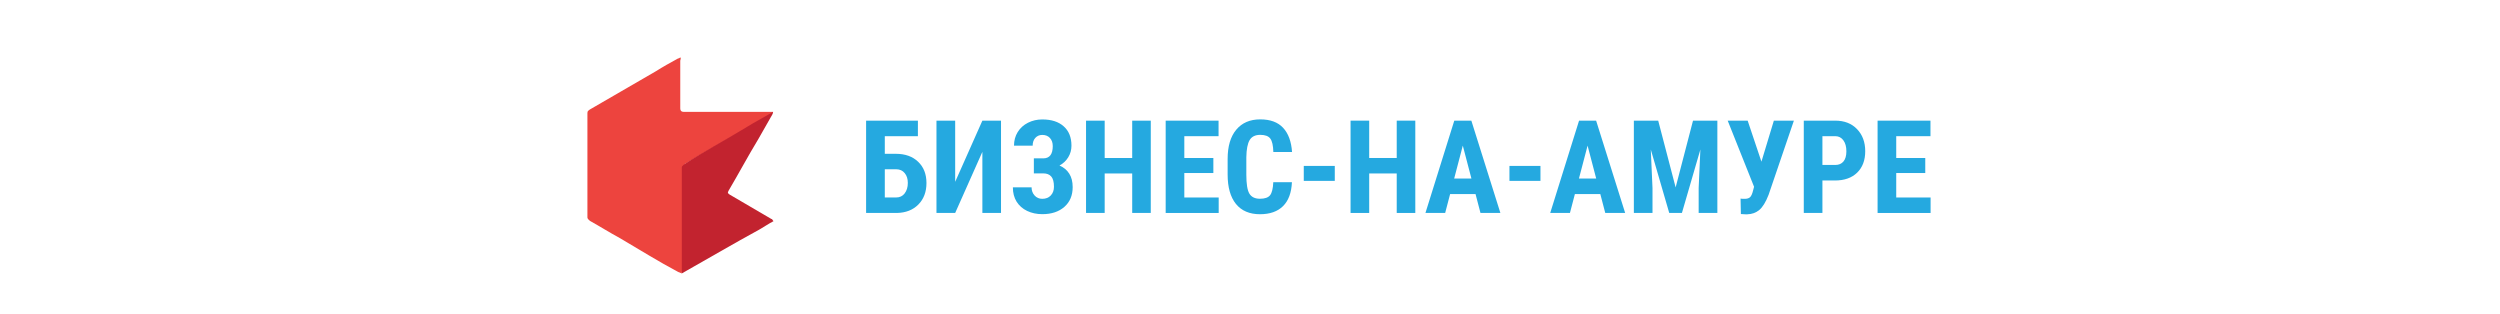
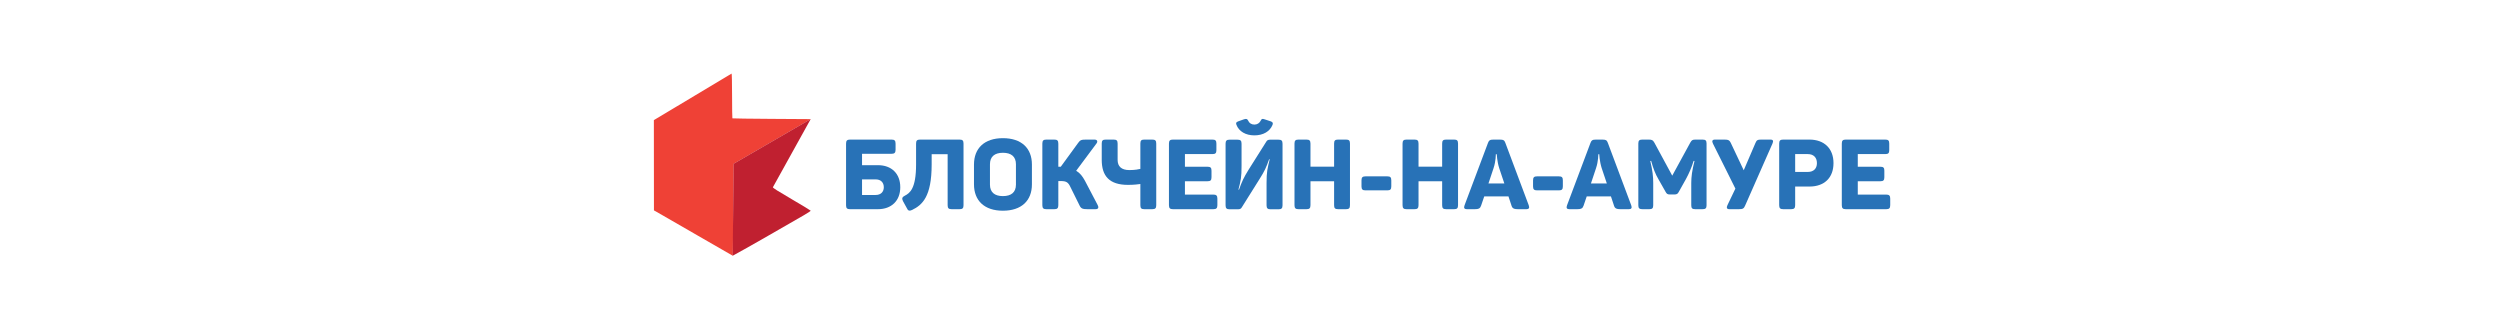
<svg xmlns="http://www.w3.org/2000/svg" version="1.1" id="Слой_1" image-rendering="optimizeQuality" text-rendering="geometricPrecision" shape-rendering="geometricPrecision" x="0px" y="0px" viewBox="0 0 256.7 32.2" style="enable-background:new 0 0 256.7 32.2;" xml:space="preserve">
  <defs id="defs51" />
  <style type="text/css" id="style2">
	.st0{fill:#ED443E;}
	.st1{fill:#C2232F;}
	.st2{fill:#25A9E0;}
</style>
  <style id="style2-6" type="text/css">
	.st0{fill:#ED443E;}
	.st1{fill:#C2232F;}
</style>
-   <g style="image-rendering:optimizeQuality;shape-rendering:geometricPrecision;text-rendering:geometricPrecision" id="g870" transform="matrix(0.2915357,0,0,0.2915357,60.31588,5.889418)">
-     <path class="st0" d="M 33.243,76.1 C 32,75.6 32.364,75.743 32,75.6 25,71.9 18.5,67.8 11.5,63.7 7.8,61.7 4.5,59.6 0.9,57.6 0.4,57.2 0,56.8 0,56.4 V 19.6 C 0,18.8 0.4,18.8 0.8,18.4 8.6,13.9 16.4,9.4 24.1,4.9 26.6,3.3 29,2 31.9,0.4 32.3,0.4 32.7,0 32.7,0 c 0.4,0.4 0,0.8 0,1.2 V 18 c 0,0.8 0.4,1.2 1.2,1.2 h 30.3 1.2 c -0.257,0.9 -0.2,0.4 -0.8,0.8 -3.7,2.1 -6.5,3.7 -9.8,5.7 -7,4.1 -13.9,7.8 -20.5,11.9 -0.037,0.884 -0.578,1.243 -0.8,1.2 v 36 c -0.257,1.3 -0.258,0.13 -0.257,1.3 z" id="path4-7" style="fill:#ed443e" />
-     <path class="st1" d="m 33.243,76.1 v -1.2 -36 c 0,-0.538 0.118,-0.575 0.8,-1.2 7.7,-5 13.2,-7.8 20.3,-12.1 3.3,-2 3.324,-2.035 11.057,-6.4 v 0 c -0.257,0.9 -0.157,0.5 -0.257,0.9 -1.6,2.9 -3.3,5.7 -4.9,8.6 -3.7,6.1 -7,12.3 -10.6,18.4 -0.4,0.8 0,0.8 0.4,1.2 4.9,2.9 9.8,5.7 14.7,8.6 0.4,0 0.4,0.4 0.8,0.8 -1.6,0.8 -3.3,2 -4.9,2.9 -9,4.9 -18,10.2 -27.4,15.5 z" id="path6-5" style="fill:#c2232f" />
+   <g style="stroke-width:19.567" id="g10-3" transform="matrix(0.05110634,0,0,0.05110634,884.3889,-386.219)">
+     <path style="fill:#ef4136;stroke-width:19.567" id="path6-5" d="m -15835,7705 c -156.17,93.5 0,0 -156.17,93.5 l 0.161,181.35 5.75,3.236 c 152.75,87.883 -5.75,-3.236 150.25,86.539 l 2.5,1.344 1.75,-184.76 154.88,-89.709 -78.486,-0.5 c -43.165,-0.275 -78.738,-0.755 -79.049,-1.066 -0.311,-0.311 -0.589,-20.674 -0.619,-45.25 -0.03,-25.945 -0.436,-44.684 -0.961,-44.684 z" />
+     <path style="fill:#bf1e2e;fill-opacity:0.986;stroke-width:19.567" id="path8-6" d="m -15831,7886.2 154.88,-89.714 -75.929,136.92 c 0.221,1.53 9.81,7.602 37.999,24.063 20.738,12.11 37.838,22.464 38,23.01 0.163,0.546 -6.004,4.629 -13.704,9.075 -112.09,64.713 -141.68,80.9 -142.99,81.405 z" />
  </g>
-   <g aria-label="БИЗНЕС-НА-АМУРЕ" transform="translate(98.61044,-38.34851)" style="font-style:normal;font-variant:normal;font-weight:bold;font-stretch:normal;font-size:13.333px;line-height:1.25;font-family:'Roboto Condensed';-inkscape-font-specification:'Roboto Condensed, Bold';letter-spacing:0px;word-spacing:0px;fill:#25a9e0;fill-opacity:1;stroke:none" id="flowRoot872">
-     <path d="m -4.361,52.331 h -3.398 v 1.81 h 1.133 q 1.439,0 2.292,0.82 0.853,0.814 0.853,2.181 0,1.361 -0.833,2.207 -0.833,0.84 -2.207,0.866 h -3.158 v -9.479 h 5.319 z m -3.398,3.398 v 2.897 h 1.159 q 0.56,0 0.879,-0.417 0.326,-0.423 0.326,-1.081 0,-0.618 -0.319,-1.003 -0.312,-0.391 -0.872,-0.397 z" id="path820" />
-     <path d="m 2.26,50.736 h 1.914 v 9.479 H 2.26 v -6.276 l -2.793,6.276 H -2.454 v -9.479 h 1.921 v 6.283 z" id="path822" />
-     <path d="m 9.486,53.347 q 0,-0.521 -0.293,-0.833 -0.286,-0.312 -0.781,-0.312 -0.436,0 -0.716,0.306 -0.273,0.299 -0.273,0.801 H 5.508 q 0,-0.788 0.378,-1.4 0.384,-0.618 1.055,-0.957 0.671,-0.339 1.471,-0.339 1.413,0 2.201,0.71 0.794,0.703 0.794,1.986 0,0.651 -0.332,1.191 -0.326,0.534 -0.898,0.846 0.651,0.273 1.003,0.833 0.352,0.553 0.352,1.38 0,1.283 -0.853,2.031 -0.853,0.749 -2.266,0.749 -0.859,0 -1.556,-0.332 Q 6.166,59.675 5.775,59.057 5.391,58.438 5.391,57.585 h 1.921 q 0,0.488 0.306,0.833 0.306,0.345 0.794,0.345 0.547,0 0.872,-0.345 0.326,-0.345 0.326,-0.892 0,-0.736 -0.28,-1.055 -0.28,-0.319 -0.814,-0.319 H 7.546 v -1.543 h 0.977 q 0.964,-0.006 0.964,-1.263 z" id="path824" />
-     <path d="M 19.551,60.215 H 17.644 v -4.056 h -2.826 v 4.056 h -1.914 v -9.479 h 1.914 v 3.835 h 2.826 v -3.835 h 1.908 z" id="path826" />
-     <path d="m 25.977,56.114 h -2.982 v 2.513 h 3.529 v 1.589 h -5.443 v -9.479 h 5.43 v 1.595 h -3.516 v 2.24 h 2.982 z" id="path828" />
-     <path d="m 34.044,57.058 q -0.072,1.621 -0.911,2.454 -0.84,0.833 -2.37,0.833 -1.608,0 -2.467,-1.055 -0.853,-1.061 -0.853,-3.021 V 54.675 q 0,-1.953 0.885,-3.008 0.885,-1.061 2.461,-1.061 1.549,0 2.35,0.866 0.807,0.866 0.918,2.487 h -1.921 q -0.026,-1.003 -0.312,-1.38 -0.28,-0.384 -1.035,-0.384 -0.768,0 -1.087,0.54 -0.319,0.534 -0.339,1.764 v 1.79 q 0,1.413 0.312,1.94 0.319,0.527 1.087,0.527 0.755,0 1.042,-0.365 0.286,-0.371 0.326,-1.335 z" id="path830" />
-     <path d="M 38.445,56.921 H 35.261 V 55.385 H 38.445 Z" id="path832" />
-     <path d="m 46.713,60.215 h -1.908 v -4.056 h -2.826 v 4.056 h -1.914 v -9.479 h 1.914 v 3.835 h 2.826 v -3.835 h 1.908 z" id="path834" />
-     <path d="m 52.898,58.275 h -2.611 l -0.508,1.94 h -2.025 l 2.962,-9.479 h 1.751 l 2.982,9.479 h -2.044 z m -2.194,-1.595 h 1.771 l -0.885,-3.379 z" id="path836" />
-     <path d="m 59.564,56.921 h -3.184 v -1.536 h 3.184 z" id="path838" />
-     <path d="m 65.71,58.275 h -2.611 l -0.508,1.94 h -2.025 l 2.962,-9.479 h 1.751 l 2.982,9.479 h -2.044 z m -2.194,-1.595 h 1.771 l -0.885,-3.379 z" id="path840" />
-     <path d="m 71.654,50.736 1.79,6.855 1.784,-6.855 h 2.5 v 9.479 H 75.808 V 57.65 l 0.176,-3.952 -1.895,6.517 h -1.302 l -1.895,-6.517 0.176,3.952 v 2.565 h -1.914 v -9.479 z" id="path842" />
-     <path d="m 82.253,54.949 1.276,-4.212 h 2.057 l -2.598,7.617 q -0.443,1.133 -0.957,1.556 -0.508,0.423 -1.224,0.443 h -0.208 l -0.456,-0.026 -0.033,-1.589 q 0.065,0.026 0.423,0.026 0.365,0 0.547,-0.163 0.189,-0.163 0.326,-0.729 l 0.091,-0.345 -2.708,-6.79 h 2.051 z" id="path844" />
-     <path d="m 88.516,56.882 v 3.333 h -1.914 v -9.479 h 3.229 q 1.406,0 2.24,0.872 0.84,0.872 0.84,2.266 0,1.393 -0.827,2.201 -0.827,0.807 -2.292,0.807 z m 0,-1.595 h 1.315 q 0.547,0 0.846,-0.358 0.299,-0.358 0.299,-1.042 0,-0.71 -0.306,-1.126 -0.306,-0.423 -0.82,-0.43 h -1.335 z" id="path846" />
-     <path d="m 99.076,56.114 h -2.982 v 2.513 h 3.529 v 1.589 h -5.443 v -9.479 h 5.43 v 1.595 h -3.516 v 2.24 h 2.982 z" id="path848" />
+   <g style="fill:#1163af;fill-opacity:0.901;stroke-width:8.742" id="g46" transform="matrix(0.1143846,0,0,0.1143846,1747.49,-877.7758)" aria-label="БЛОКЧЕЙН-НА-АМУРЕ">
+     <path id="path12" d="m -14477,7799.2 h -37.224 c -2.64,0 -3.608,0.88 -3.608,3.608 v 55.44 c 0,2.64 1.056,3.432 3.52,3.432 h 25.08 c 12.144,0 20.064,-7.568 20.064,-19.712 0,-12.32 -7.92,-19.8 -20.064,-19.8 h -14.256 v -10.208 h 26.488 c 2.64,0 3.608,-0.968 3.608,-3.608 v -5.544 c 0,-2.728 -0.968,-3.608 -3.608,-3.608 z m -6.952,42.768 c 0,4.136 -2.64,6.952 -7.304,6.952 h -12.232 v -13.992 h 12.232 c 4.664,0 7.304,2.816 7.304,7.04 z" style="stroke-width:8.742" />
+     <path id="path14" d="m -14416,7799.2 h -35.376 c -2.728,0 -3.608,0.88 -3.608,3.608 v 18.832 c 0,21.648 -5.632,25.608 -10.032,27.896 -2.464,1.232 -2.904,2.464 -1.76,4.84 l 3.432,6.248 c 1.056,2.464 2.288,2.904 4.752,1.76 9.24,-4.488 17.6,-11.968 17.6,-40.832 v -9.24 h 14.344 v 45.76 c 0,2.728 0.88,3.608 3.608,3.608 h 7.04 c 2.728,0 3.608,-0.88 3.608,-3.608 v -55.264 c 0,-2.728 -0.88,-3.608 -3.608,-3.608 z" style="stroke-width:8.742" />
+     <path id="path16" d="m -14403,7821.6 v 17.776 c 0,14.608 9.328,23.672 25.96,23.672 16.72,0 26.048,-9.064 26.048,-23.672 V 7821.6 c 0,-14.608 -9.328,-23.672 -26.048,-23.672 -16.632,0 -25.96,9.064 -25.96,23.672 z m 37.664,-0.264 v 18.304 c 0,6.864 -4.224,10.296 -11.704,10.296 -7.392,0 -11.616,-3.432 -11.616,-10.296 v -18.304 c 0,-6.864 4.224,-10.296 11.616,-10.296 7.48,0 11.704,3.432 11.704,10.296 z" style="stroke-width:8.742" />
+     <path id="path18" d="m -14292,7857.9 -11.264,-21.472 c -2.288,-4.312 -4.664,-7.304 -8.008,-9.24 l 18.216,-24.464 c 1.408,-1.848 0.704,-3.52 -1.76,-3.52 h -7.656 c -4.224,0 -5.192,0.44 -7.04,2.992 l -15.576,21.384 h -2.2 v -20.768 c 0,-2.728 -0.968,-3.608 -3.608,-3.608 h -7.128 c -2.64,0 -3.608,0.88 -3.608,3.608 v 55.264 c 0,2.728 0.968,3.608 3.608,3.608 h 7.128 c 2.64,0 3.608,-0.88 3.608,-3.608 v -21.648 h 2.288 c 5.016,0 6.6,1.232 8.536,5.28 l 8.272,16.72 c 1.32,2.728 2.728,3.256 7.216,3.256 h 7.04 c 2.728,0 3.08,-1.672 1.936,-3.784 z" style="stroke-width:8.742" />
+     <path id="path20" d="m -14243,7799.2 h -7.128 c -2.64,0 -3.52,0.88 -3.52,3.608 v 22.704 c -1.408,0.352 -4.752,1.056 -9.856,1.056 -7.128,0 -10.56,-3.256 -10.56,-9.152 v -14.608 c 0,-2.728 -0.88,-3.608 -3.608,-3.608 h -7.04 c -2.728,0 -3.608,0.88 -3.608,3.608 v 14.608 c 0,14.432 6.776,22.44 23.584,22.44 5.544,0 9.328,-0.528 11.088,-0.792 v 19.008 c 0,2.728 0.88,3.608 3.52,3.608 h 7.128 c 2.728,0 3.608,-0.88 3.608,-3.608 v -55.264 c 0,-2.728 -0.88,-3.608 -3.608,-3.608 z" style="stroke-width:8.742" />
+     <path id="path22" d="m -14189,7799.2 h -35.376 c -2.64,0 -3.608,0.88 -3.608,3.608 v 55.264 c 0,2.728 0.968,3.608 3.608,3.608 h 36.256 c 2.64,0 3.608,-0.88 3.608,-3.608 v -5.896 c 0,-2.64 -0.968,-3.608 -3.608,-3.608 h -25.52 V 7836.6 h 20.24 c 2.728,0 3.608,-0.88 3.608,-3.608 v -5.896 c 0,-2.64 -0.88,-3.52 -3.608,-3.52 h -20.24 v -11.352 h 24.64 c 2.728,0 3.608,-0.88 3.608,-3.52 v -5.896 c 0,-2.728 -0.88,-3.608 -3.608,-3.608 z" style="stroke-width:8.742" />
+     <path id="path24" d="m -14135,7786 c 0.616,-1.76 0.176,-2.464 -1.584,-3.168 l -5.896,-1.936 c -1.672,-0.528 -2.376,-0.352 -3.08,1.232 -1.144,2.288 -3.168,3.608 -5.72,3.608 -2.64,0 -4.664,-1.32 -5.632,-3.608 -0.792,-1.584 -1.584,-1.76 -3.696,-1.144 l -5.192,1.848 c -1.848,0.704 -2.288,1.408 -1.584,3.168 2.288,5.896 8.272,9.416 16.104,9.416 7.92,0 13.904,-3.52 16.28,-9.416 z m 5.368,13.288 h -7.48 c -1.848,0 -2.728,0.528 -3.432,1.672 l -15.928,25.256 c -4.4,7.128 -5.896,10.296 -8.624,17.952 h -0.528 c 2.2,-8.536 2.816,-11.264 2.816,-21.296 v -19.976 c 0,-2.728 -0.968,-3.608 -3.608,-3.608 h -7.128 c -2.64,0 -3.608,0.88 -3.608,3.608 v 55.264 c 0,2.728 0.968,3.608 3.608,3.608 h 7.48 c 1.76,0 2.728,-0.44 3.432,-1.672 l 16.104,-25.696 c 4.488,-7.128 5.72,-9.856 8.448,-17.512 h 0.528 c -2.024,8.624 -2.816,11.088 -2.816,21.296 v 19.976 c 0,2.728 0.968,3.608 3.608,3.608 h 7.128 c 2.64,0 3.608,-0.88 3.608,-3.608 v -55.264 c 0,-2.728 -0.968,-3.608 -3.608,-3.608 z" style="stroke-width:8.742" />
+     <path id="path26" d="m -14069,7799.2 h -7.128 c -2.728,0 -3.608,0.88 -3.608,3.608 v 20.68 h -21.208 v -20.68 c 0,-2.728 -0.968,-3.608 -3.608,-3.608 h -7.128 c -2.64,0 -3.608,0.88 -3.608,3.608 v 55.264 c 0,2.728 0.968,3.608 3.608,3.608 h 7.128 c 2.64,0 3.608,-0.88 3.608,-3.608 V 7836.6 h 21.208 v 21.472 c 0,2.728 0.88,3.608 3.608,3.608 h 7.128 c 2.64,0 3.52,-0.88 3.52,-3.608 v -55.264 c 0,-2.728 -0.88,-3.608 -3.52,-3.608 z" style="stroke-width:8.742" />
+     <path id="path28" d="m -14032,7832.2 h -19.536 c -2.64,0 -3.608,0.88 -3.608,3.608 v 5.368 c 0,2.728 0.968,3.608 3.608,3.608 h 19.536 c 2.728,0 3.608,-0.88 3.608,-3.608 v -5.368 c 0,-2.728 -0.88,-3.608 -3.608,-3.608 z" style="stroke-width:8.742" />
+     <path id="path30" d="m -13972,7799.2 h -7.128 c -2.728,0 -3.608,0.88 -3.608,3.608 v 20.68 h -21.208 v -20.68 c 0,-2.728 -0.968,-3.608 -3.608,-3.608 h -7.128 c -2.64,0 -3.608,0.88 -3.608,3.608 v 55.264 c 0,2.728 0.968,3.608 3.608,3.608 h 7.128 c 2.64,0 3.608,-0.88 3.608,-3.608 V 7836.6 h 21.208 v 21.472 c 0,2.728 0.88,3.608 3.608,3.608 h 7.128 c 2.64,0 3.52,-0.88 3.52,-3.608 v -55.264 c 0,-2.728 -0.88,-3.608 -3.52,-3.608 z" style="stroke-width:8.742" />
+     <path id="path32" d="m -13905,7858.2 -21.032,-56.144 c -0.792,-2.288 -1.936,-2.816 -4.4,-2.816 h -6.776 c -2.464,0 -3.52,0.528 -4.4,2.992 l -21.032,55.968 c -0.88,2.376 -0.264,3.52 2.376,3.52 h 6.072 c 4.4,0 5.544,-0.704 6.424,-3.256 l 2.816,-8.272 h 21.736 l 2.728,8.272 c 0.792,2.552 2.112,3.256 6.512,3.256 h 6.6 c 2.552,0 3.256,-1.144 2.376,-3.52 z m -26.488,-33.264 4.576,13.64 h -14.256 l 4.576,-13.728 c 2.112,-6.248 2.024,-12.496 2.024,-12.496 h 0.88 c 0,0 0.176,6.248 2.2,12.584 z" style="stroke-width:8.742" />
+     <path id="path34" d="m -13878,7832.2 h -19.536 c -2.64,0 -3.608,0.88 -3.608,3.608 v 5.368 c 0,2.728 0.968,3.608 3.608,3.608 h 19.536 c 2.728,0 3.608,-0.88 3.608,-3.608 v -5.368 c 0,-2.728 -0.88,-3.608 -3.608,-3.608 z" style="stroke-width:8.742" />
+     <path id="path36" d="m -13813,7858.2 -21.032,-56.144 c -0.792,-2.288 -1.936,-2.816 -4.4,-2.816 h -6.776 c -2.464,0 -3.52,0.528 -4.4,2.992 l -21.032,55.968 c -0.88,2.376 -0.264,3.52 2.376,3.52 h 6.072 c 4.4,0 5.544,-0.704 6.424,-3.256 l 2.816,-8.272 h 21.736 l 2.728,8.272 c 0.792,2.552 2.112,3.256 6.512,3.256 h 6.6 c 2.552,0 3.256,-1.144 2.376,-3.52 z m -26.488,-33.264 4.576,13.64 h -14.256 l 4.576,-13.728 c 2.112,-6.248 2.024,-12.496 2.024,-12.496 h 0.88 c 0,0 0.176,6.248 2.2,12.584 z" style="stroke-width:8.742" />
+     <path id="path38" d="m -13749,7799.2 h -6.248 c -2.728,0 -3.432,0.44 -4.752,2.728 l -16.192,29.656 -16.104,-29.744 c -1.232,-2.112 -2.112,-2.64 -5.016,-2.64 h -5.72 c -2.64,0 -3.608,0.88 -3.608,3.52 v 55.44 c 0,2.64 0.968,3.52 3.608,3.52 h 6.248 c 2.64,0 3.52,-0.88 3.52,-3.52 v -19.888 c 0,-5.896 -0.528,-10.912 -2.64,-19.888 h 0.792 c 1.76,6.424 3.696,11.616 6.512,16.368 l 6.336,11.176 c 1.056,2.024 1.848,2.552 4.048,2.552 h 4.048 c 2.2,0 2.992,-0.704 3.96,-2.552 l 6.248,-11.176 c 2.64,-4.752 5.104,-10.384 6.952,-16.368 h 0.792 c -2.2,8.624 -2.904,14.432 -2.904,19.8 v 19.976 c 0,2.64 0.88,3.52 3.52,3.52 h 6.6 c 2.728,0 3.608,-0.88 3.608,-3.52 v -55.44 c 0,-2.64 -0.88,-3.52 -3.608,-3.52 z" style="stroke-width:8.742" />
+     <path id="path40" d="m -13688,7799.2 h -7.304 c -4.048,0 -5.016,0.088 -6.248,3.168 l -10.472,24.376 -11.528,-24.376 c -1.408,-3.08 -2.728,-3.168 -6.864,-3.168 h -7.392 c -2.552,0 -2.904,1.408 -1.848,3.608 l 20.152,40.392 -7.128,14.872 c -0.968,2.112 -0.792,3.608 1.76,3.608 h 8.272 c 3.784,0 4.664,-0.528 5.808,-3.168 l 24.552,-55.704 c 0.968,-2.2 0.792,-3.608 -1.76,-3.608 z" style="stroke-width:8.742" />
+     <path id="path42" d="m -13653,7799.2 h -23.584 c -2.64,0 -3.608,0.88 -3.608,3.608 v 55.264 c 0,2.728 0.968,3.608 3.608,3.608 h 7.128 c 2.64,0 3.608,-0.88 3.608,-3.608 v -16.72 h 12.848 c 13.288,0 21.56,-7.832 21.56,-21.032 0,-13.2 -8.448,-21.12 -21.56,-21.12 z m -1.496,29.04 h -11.352 v -16.016 h 11.352 c 5.192,0 8.184,3.08 8.184,8.096 0,5.016 -3.08,7.92 -8.184,7.92 z" style="stroke-width:8.742" />
+     <path id="path44" d="m -13585,7799.2 h -35.376 c -2.64,0 -3.608,0.88 -3.608,3.608 v 55.264 c 0,2.728 0.968,3.608 3.608,3.608 h 36.256 c 2.64,0 3.608,-0.88 3.608,-3.608 v -5.896 c 0,-2.64 -0.968,-3.608 -3.608,-3.608 h -25.52 V 7836.6 h 20.24 c 2.728,0 3.608,-0.88 3.608,-3.608 v -5.896 c 0,-2.64 -0.88,-3.52 -3.608,-3.52 h -20.24 v -11.352 h 24.64 c 2.728,0 3.608,-0.88 3.608,-3.52 v -5.896 c 0,-2.728 -0.88,-3.608 -3.608,-3.608 z" style="stroke-width:8.742" />
  </g>
</svg>
